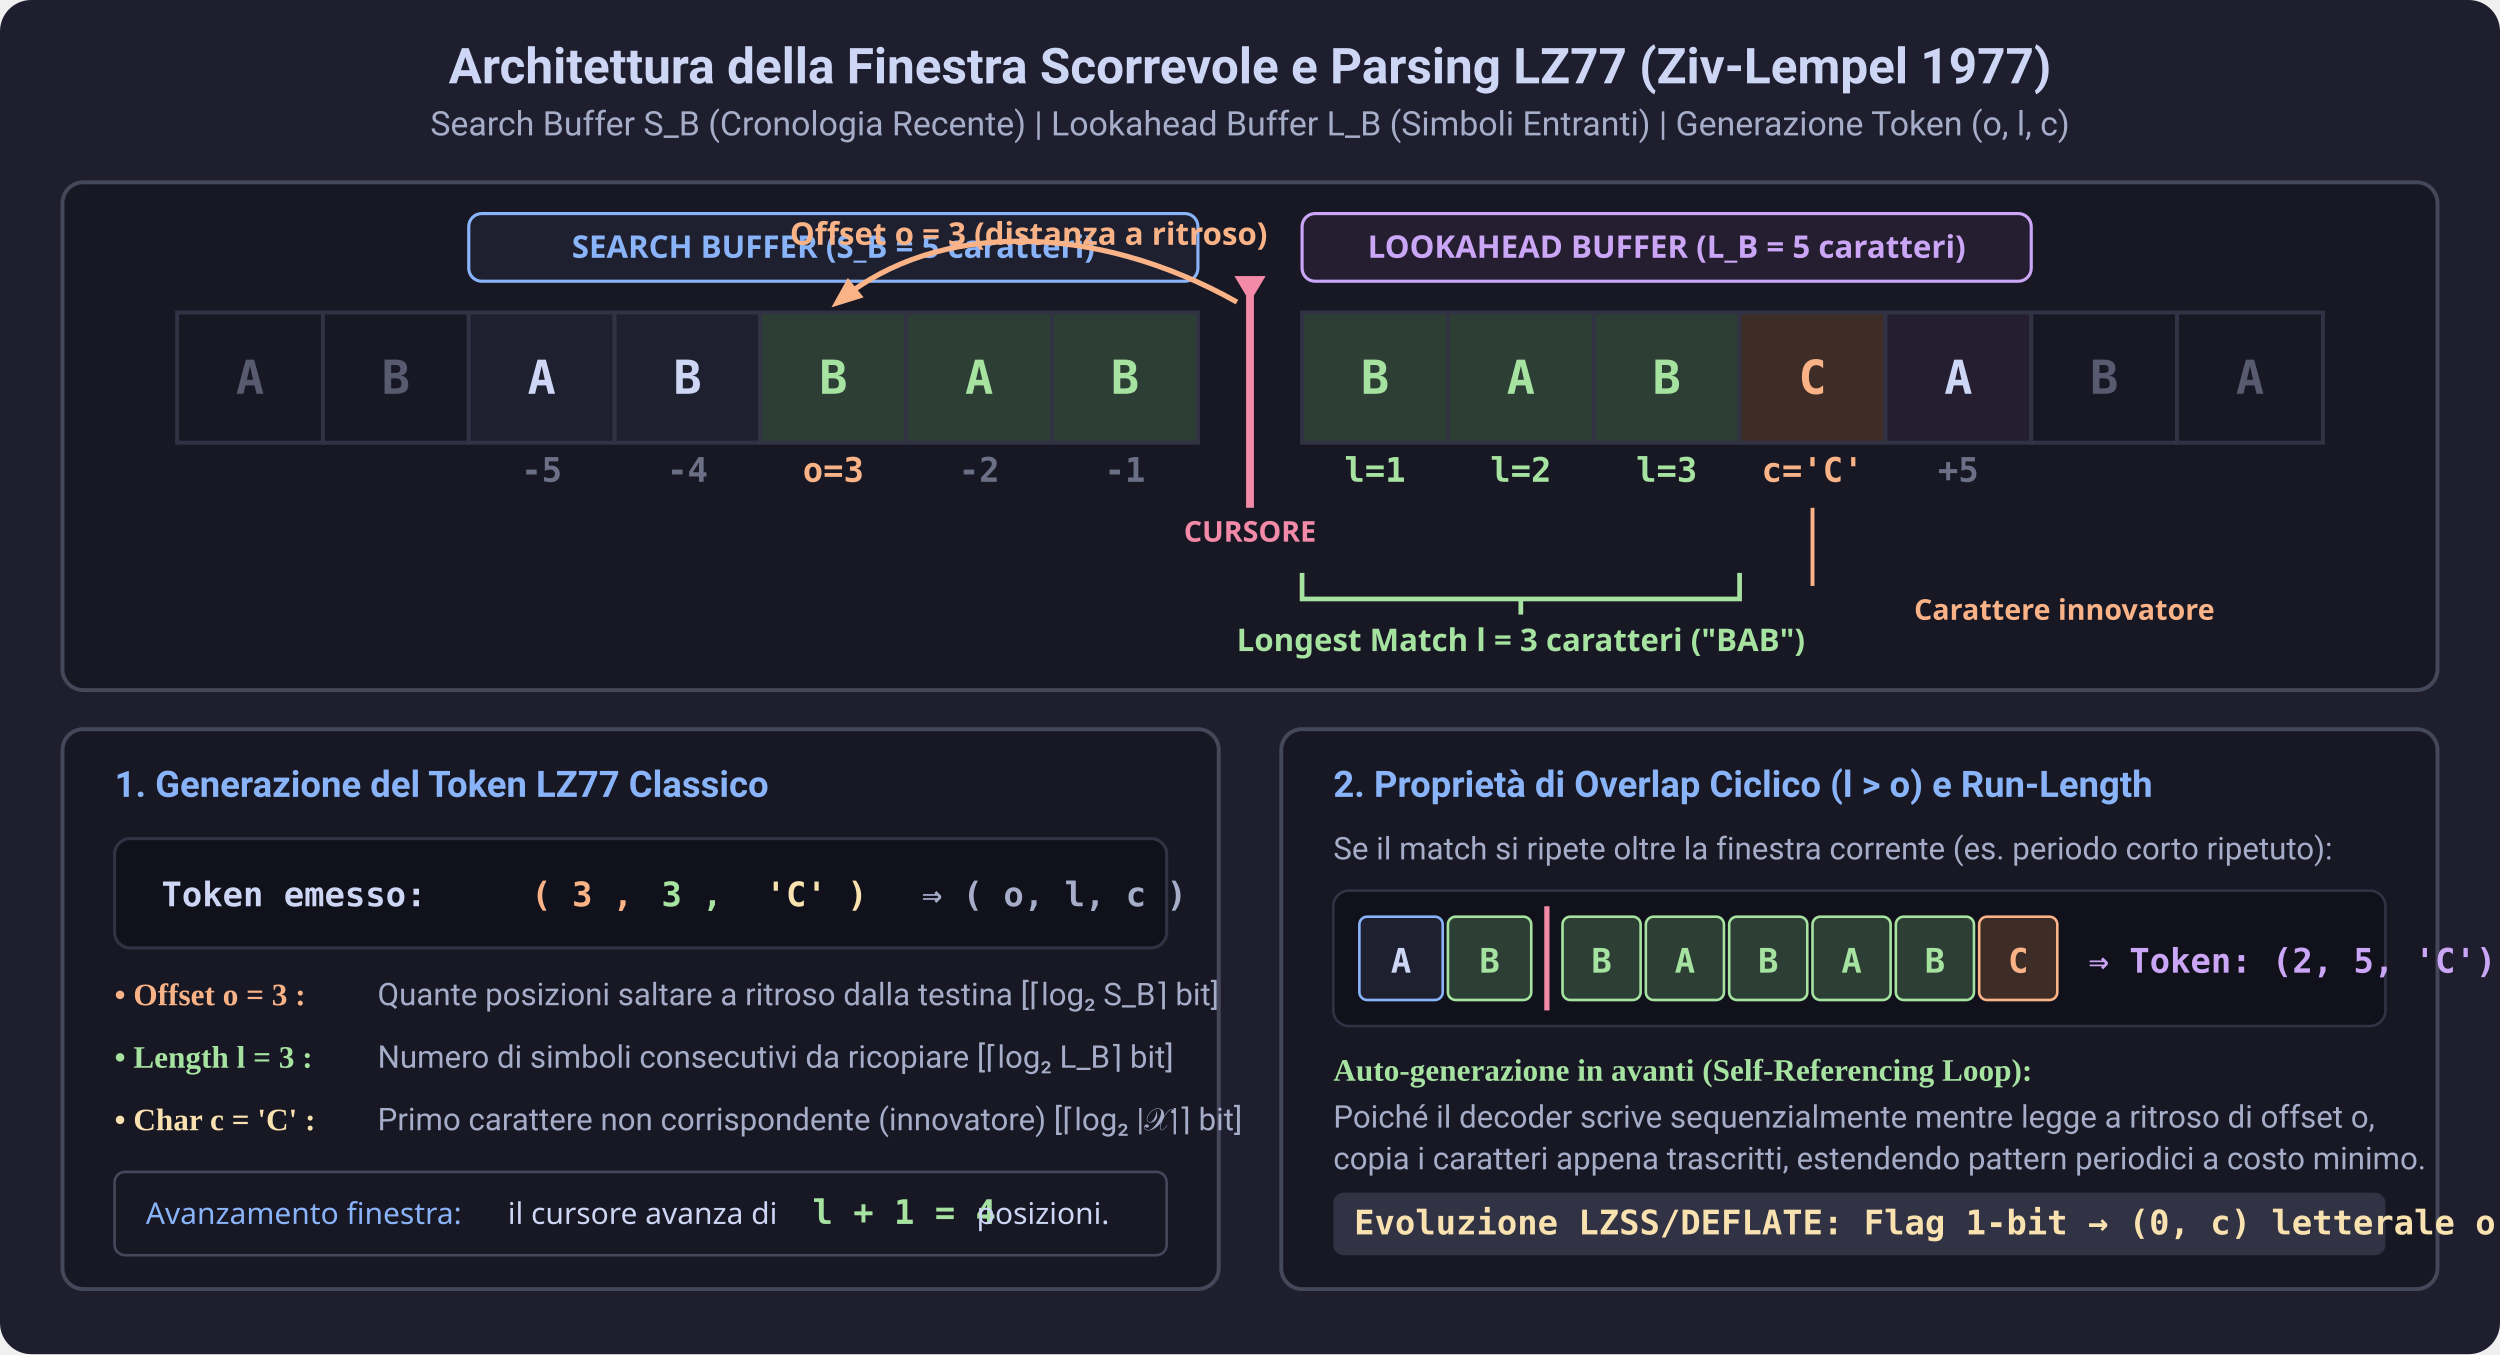
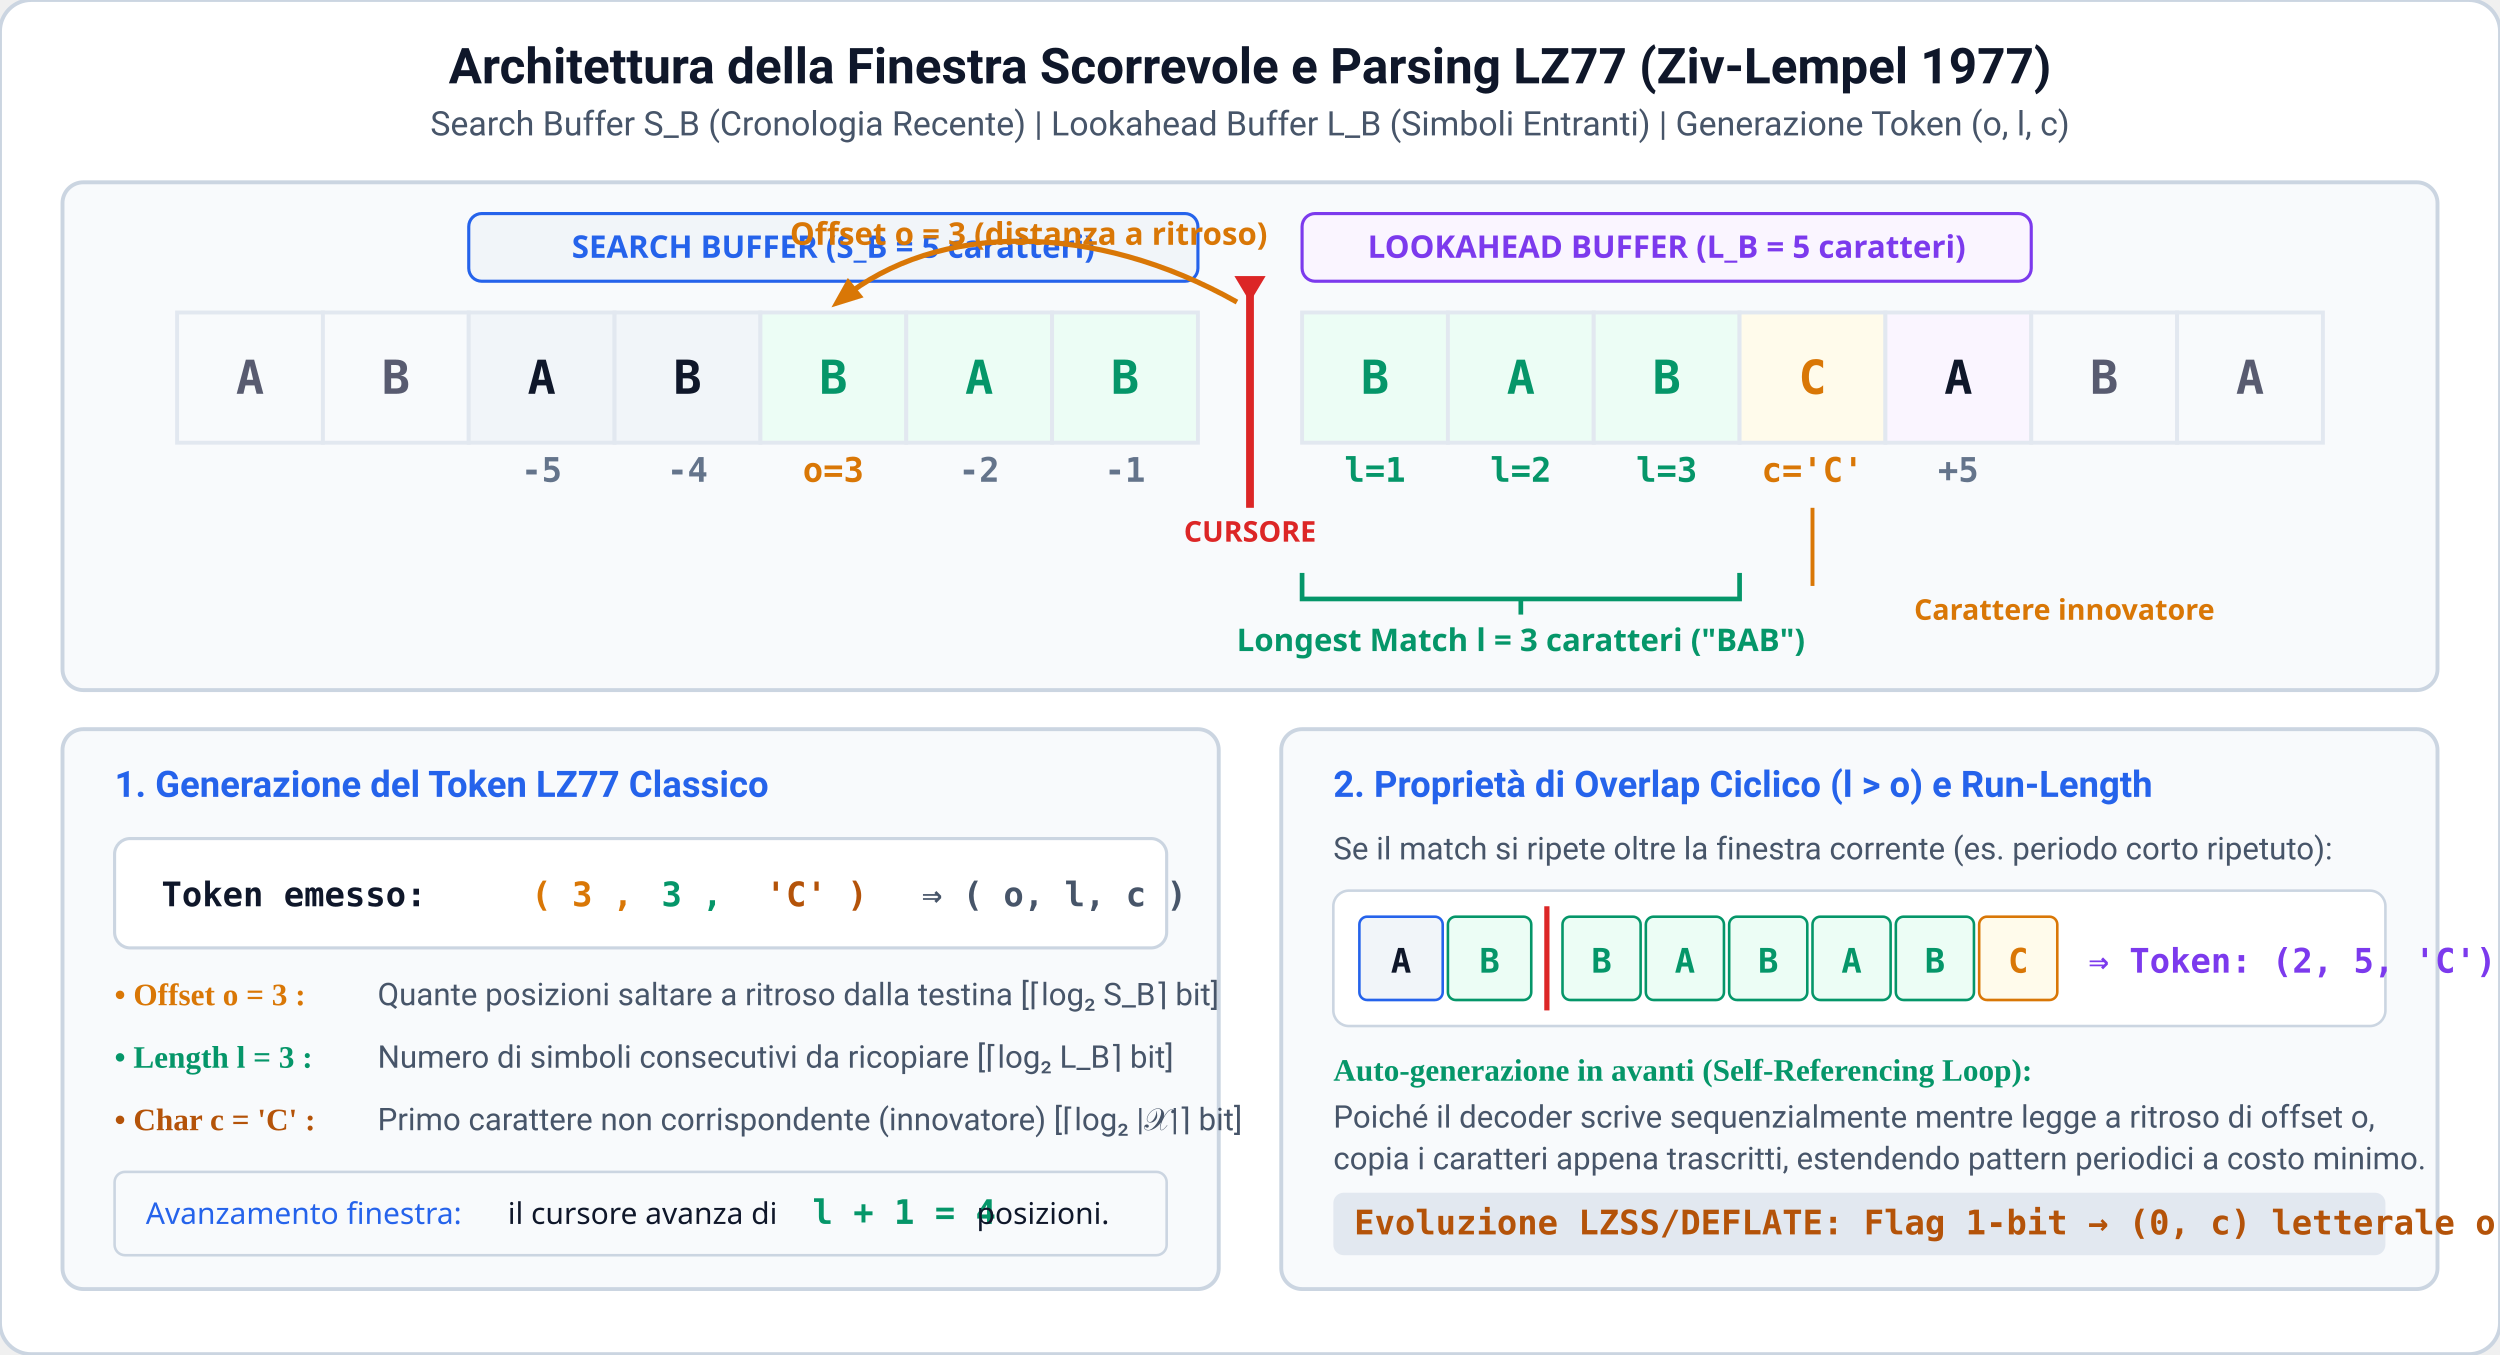
<svg xmlns="http://www.w3.org/2000/svg" viewBox="0 0 960 520" width="100%" height="100%">
  <defs>
    <style>
-       .bg { fill: #1e1e2e; }
-       .title { font-family: system-ui, -apple-system, BlinkMacSystemFont, "Segoe UI", Roboto, sans-serif; font-size: 19px; font-weight: 700; fill: #cdd6f4; text-anchor: middle; }
-       .subtitle { font-family: system-ui, -apple-system, BlinkMacSystemFont, "Segoe UI", Roboto, sans-serif; font-size: 13px; fill: #a6adc8; text-anchor: middle; }
-       .card-bg { fill: #181825; stroke: #45475a; stroke-width: 1.5; rx: 8; }
-       .card-header { font-family: system-ui, -apple-system, BlinkMacSystemFont, "Segoe UI", Roboto, sans-serif; font-size: 14px; font-weight: 700; fill: #89b4fa; }
-       .card-subtext { font-family: system-ui, -apple-system, BlinkMacSystemFont, "Segoe UI", Roboto, sans-serif; font-size: 12px; fill: #a6adc8; }
+       .bg { fill: #ffffff; stroke: #cbd5e1; stroke-width: 1.5; }
+       .title { font-family: system-ui, -apple-system, BlinkMacSystemFont, "Segoe UI", Roboto, sans-serif; font-size: 19px; font-weight: 700; fill: #0f172a; text-anchor: middle; }
+       .subtitle { font-family: system-ui, -apple-system, BlinkMacSystemFont, "Segoe UI", Roboto, sans-serif; font-size: 13px; fill: #475569; text-anchor: middle; }
+       .card-bg { fill: #f8fafc; stroke: #cbd5e1; stroke-width: 1.5; rx: 8; }
+       .card-header { font-family: system-ui, -apple-system, BlinkMacSystemFont, "Segoe UI", Roboto, sans-serif; font-size: 14px; font-weight: 700; fill: #2563eb; }
+       .card-subtext { font-family: system-ui, -apple-system, BlinkMacSystemFont, "Segoe UI", Roboto, sans-serif; font-size: 12px; fill: #475569; }
      .code-mono { font-family: "Fira Code", "JetBrains Mono", Consolas, monospace; font-size: 13px; font-weight: 600; }
-       .tape-cell { stroke: #313244; stroke-width: 1.5; }
+       .tape-cell { stroke: #e2e8f0; stroke-width: 1.5; }
      .cell-text { font-family: "Fira Code", monospace; font-size: 18px; font-weight: 700; text-anchor: middle; dominant-baseline: central; }
      .label-text { font-family: system-ui, sans-serif; font-size: 12px; font-weight: 600; }
-       .accent-blue { fill: #89b4fa; }
-       .accent-mauve { fill: #cba6f7; }
-       .accent-green { fill: #a6e3a1; }
-       .accent-peach { fill: #fab387; }
-       .accent-yellow { fill: #f9e2af; }
-       .accent-red { fill: #f38ba8; }
-       .accent-teal { fill: #94e2d5; }
+       .accent-blue { fill: #2563eb; }
+       .accent-mauve { fill: #7c3aed; }
+       .accent-green { fill: #059669; }
+       .accent-peach { fill: #d97706; }
+       .accent-yellow { fill: #b45309; }
+       .accent-red { fill: #dc2626; }
+       .accent-teal { fill: #0d9488; }
    </style>
    <marker id="arrow-peach" viewBox="0 0 10 10" refX="6" refY="5" markerWidth="6" markerHeight="6" orient="auto-start-reverse">
-       <path d="M 0 1 L 10 5 L 0 9 z" fill="#fab387" />
+       <path d="M 0 1 L 10 5 L 0 9 z" fill="#d97706" />
    </marker>
    <marker id="arrow-green" viewBox="0 0 10 10" refX="6" refY="5" markerWidth="6" markerHeight="6" orient="auto-start-reverse">
-       <path d="M 0 1 L 10 5 L 0 9 z" fill="#a6e3a1" />
+       <path d="M 0 1 L 10 5 L 0 9 z" fill="#059669" />
    </marker>
    <marker id="arrow-blue" viewBox="0 0 10 10" refX="6" refY="5" markerWidth="6" markerHeight="6" orient="auto-start-reverse">
-       <path d="M 0 1 L 10 5 L 0 9 z" fill="#89b4fa" />
+       <path d="M 0 1 L 10 5 L 0 9 z" fill="#2563eb" />
    </marker>
    <marker id="arrow-red" viewBox="0 0 10 10" refX="6" refY="5" markerWidth="6" markerHeight="6" orient="auto-start-reverse">
-       <path d="M 0 1 L 10 5 L 0 9 z" fill="#f38ba8" />
+       <path d="M 0 1 L 10 5 L 0 9 z" fill="#dc2626" />
    </marker>
  </defs>
  <rect width="960" height="520" rx="12" class="bg" />
  <text x="480" y="32" class="title">Architettura della Finestra Scorrevole e Parsing LZ77 (Ziv-Lempel 1977)</text>
  <text x="480" y="52" class="subtitle">Search Buffer S_B (Cronologia Recente) | Lookahead Buffer L_B (Simboli Entranti) | Generazione Token (o, l, c)</text>
  <rect x="24" y="70" width="912" height="195" class="card-bg" />
-   <rect x="180" y="82" width="280" height="26" rx="5" fill="#1e2030" stroke="#89b4fa" stroke-width="1.2" />
-   <text x="320" y="99" font-family="system-ui, sans-serif" font-size="12px" font-weight="700" fill="#89b4fa" text-anchor="middle">SEARCH BUFFER (S_B = 5 caratteri)</text>
-   <rect x="500" y="82" width="280" height="26" rx="5" fill="#241e30" stroke="#cba6f7" stroke-width="1.2" />
-   <text x="640" y="99" font-family="system-ui, sans-serif" font-size="12px" font-weight="700" fill="#cba6f7" text-anchor="middle">LOOKAHEAD BUFFER (L_B = 5 caratteri)</text>
-   <rect x="68" y="120" width="56" height="50" class="tape-cell" fill="#181825" />
+   <rect x="180" y="82" width="280" height="26" rx="5" fill="#f1f5f9" stroke="#2563eb" stroke-width="1.2" />
+   <text x="320" y="99" font-family="system-ui, sans-serif" font-size="12px" font-weight="700" fill="#2563eb" text-anchor="middle">SEARCH BUFFER (S_B = 5 caratteri)</text>
+   <rect x="500" y="82" width="280" height="26" rx="5" fill="#faf5ff" stroke="#7c3aed" stroke-width="1.2" />
+   <text x="640" y="99" font-family="system-ui, sans-serif" font-size="12px" font-weight="700" fill="#7c3aed" text-anchor="middle">LOOKAHEAD BUFFER (L_B = 5 caratteri)</text>
+   <rect x="68" y="120" width="56" height="50" class="tape-cell" fill="#f8fafc" />
  <text x="96" y="145" class="cell-text" fill="#585b70">A</text>
-   <rect x="124" y="120" width="56" height="50" class="tape-cell" fill="#181825" />
+   <rect x="124" y="120" width="56" height="50" class="tape-cell" fill="#f8fafc" />
  <text x="152" y="145" class="cell-text" fill="#585b70">B</text>
-   <rect x="180" y="120" width="56" height="50" class="tape-cell" fill="#1e2030" />
-   <text x="208" y="145" class="cell-text" fill="#cdd6f4">A</text>
-   <text x="208" y="185" class="code-mono" fill="#6c7086" text-anchor="middle">-5</text>
-   <rect x="236" y="120" width="56" height="50" class="tape-cell" fill="#1e2030" />
-   <text x="264" y="145" class="cell-text" fill="#cdd6f4">B</text>
-   <text x="264" y="185" class="code-mono" fill="#6c7086" text-anchor="middle">-4</text>
-   <rect x="292" y="120" width="56" height="50" class="tape-cell" fill="#2d3f35" stroke="#a6e3a1" stroke-width="2" />
-   <text x="320" y="145" class="cell-text" fill="#a6e3a1">B</text>
+   <rect x="180" y="120" width="56" height="50" class="tape-cell" fill="#f1f5f9" />
+   <text x="208" y="145" class="cell-text" fill="#0f172a">A</text>
+   <text x="208" y="185" class="code-mono" fill="#64748b" text-anchor="middle">-5</text>
+   <rect x="236" y="120" width="56" height="50" class="tape-cell" fill="#f1f5f9" />
+   <text x="264" y="145" class="cell-text" fill="#0f172a">B</text>
+   <text x="264" y="185" class="code-mono" fill="#64748b" text-anchor="middle">-4</text>
+   <rect x="292" y="120" width="56" height="50" class="tape-cell" fill="#ecfdf5" stroke="#059669" stroke-width="2" />
+   <text x="320" y="145" class="cell-text" fill="#059669">B</text>
  <text x="320" y="185" class="code-mono accent-peach" text-anchor="middle">o=3</text>
-   <rect x="348" y="120" width="56" height="50" class="tape-cell" fill="#2d3f35" stroke="#a6e3a1" stroke-width="2" />
-   <text x="376" y="145" class="cell-text" fill="#a6e3a1">A</text>
-   <text x="376" y="185" class="code-mono" fill="#6c7086" text-anchor="middle">-2</text>
-   <rect x="404" y="120" width="56" height="50" class="tape-cell" fill="#2d3f35" stroke="#a6e3a1" stroke-width="2" />
-   <text x="432" y="145" class="cell-text" fill="#a6e3a1">B</text>
-   <text x="432" y="185" class="code-mono" fill="#6c7086" text-anchor="middle">-1</text>
-   <line x1="480" y1="108" x2="480" y2="195" stroke="#f38ba8" stroke-width="3" stroke-dasharray="none" />
-   <polygon points="474,106 486,106 480,116" fill="#f38ba8" />
-   <text x="480" y="208" font-family="system-ui, sans-serif" font-size="11px" font-weight="700" fill="#f38ba8" text-anchor="middle">CURSORE</text>
-   <rect x="500" y="120" width="56" height="50" class="tape-cell" fill="#2d3f35" stroke="#a6e3a1" stroke-width="2" />
-   <text x="528" y="145" class="cell-text" fill="#a6e3a1">B</text>
+   <rect x="348" y="120" width="56" height="50" class="tape-cell" fill="#ecfdf5" stroke="#059669" stroke-width="2" />
+   <text x="376" y="145" class="cell-text" fill="#059669">A</text>
+   <text x="376" y="185" class="code-mono" fill="#64748b" text-anchor="middle">-2</text>
+   <rect x="404" y="120" width="56" height="50" class="tape-cell" fill="#ecfdf5" stroke="#059669" stroke-width="2" />
+   <text x="432" y="145" class="cell-text" fill="#059669">B</text>
+   <text x="432" y="185" class="code-mono" fill="#64748b" text-anchor="middle">-1</text>
+   <line x1="480" y1="108" x2="480" y2="195" stroke="#dc2626" stroke-width="3" stroke-dasharray="none" />
+   <polygon points="474,106 486,106 480,116" fill="#dc2626" />
+   <text x="480" y="208" font-family="system-ui, sans-serif" font-size="11px" font-weight="700" fill="#dc2626" text-anchor="middle">CURSORE</text>
+   <rect x="500" y="120" width="56" height="50" class="tape-cell" fill="#ecfdf5" stroke="#059669" stroke-width="2" />
+   <text x="528" y="145" class="cell-text" fill="#059669">B</text>
  <text x="528" y="185" class="code-mono accent-green" text-anchor="middle">l=1</text>
-   <rect x="556" y="120" width="56" height="50" class="tape-cell" fill="#2d3f35" stroke="#a6e3a1" stroke-width="2" />
-   <text x="584" y="145" class="cell-text" fill="#a6e3a1">A</text>
+   <rect x="556" y="120" width="56" height="50" class="tape-cell" fill="#ecfdf5" stroke="#059669" stroke-width="2" />
+   <text x="584" y="145" class="cell-text" fill="#059669">A</text>
  <text x="584" y="185" class="code-mono accent-green" text-anchor="middle">l=2</text>
-   <rect x="612" y="120" width="56" height="50" class="tape-cell" fill="#2d3f35" stroke="#a6e3a1" stroke-width="2" />
-   <text x="640" y="145" class="cell-text" fill="#a6e3a1">B</text>
+   <rect x="612" y="120" width="56" height="50" class="tape-cell" fill="#ecfdf5" stroke="#059669" stroke-width="2" />
+   <text x="640" y="145" class="cell-text" fill="#059669">B</text>
  <text x="640" y="185" class="code-mono accent-green" text-anchor="middle">l=3</text>
-   <rect x="668" y="120" width="56" height="50" class="tape-cell" fill="#3e2d26" stroke="#fab387" stroke-width="2.5" />
-   <text x="696" y="145" class="cell-text" fill="#fab387">C</text>
+   <rect x="668" y="120" width="56" height="50" class="tape-cell" fill="#fffbeb" stroke="#d97706" stroke-width="2.5" />
+   <text x="696" y="145" class="cell-text" fill="#d97706">C</text>
  <text x="696" y="185" class="code-mono accent-peach" text-anchor="middle">c='C'</text>
-   <rect x="724" y="120" width="56" height="50" class="tape-cell" fill="#241e30" />
-   <text x="752" y="145" class="cell-text" fill="#cdd6f4">A</text>
-   <text x="752" y="185" class="code-mono" fill="#6c7086" text-anchor="middle">+5</text>
-   <rect x="780" y="120" width="56" height="50" class="tape-cell" fill="#181825" />
+   <rect x="724" y="120" width="56" height="50" class="tape-cell" fill="#faf5ff" />
+   <text x="752" y="145" class="cell-text" fill="#0f172a">A</text>
+   <text x="752" y="185" class="code-mono" fill="#64748b" text-anchor="middle">+5</text>
+   <rect x="780" y="120" width="56" height="50" class="tape-cell" fill="#f8fafc" />
  <text x="808" y="145" class="cell-text" fill="#585b70">B</text>
-   <rect x="836" y="120" width="56" height="50" class="tape-cell" fill="#181825" />
+   <rect x="836" y="120" width="56" height="50" class="tape-cell" fill="#f8fafc" />
  <text x="864" y="145" class="cell-text" fill="#585b70">A</text>
-   <path d="M 475 116 C 420 85, 360 85, 323 115" fill="none" stroke="#fab387" stroke-width="2" marker-end="url(#arrow-peach)" />
-   <text x="395" y="94" font-family="system-ui, sans-serif" font-size="12px" font-weight="700" fill="#fab387" text-anchor="middle">Offset o = 3 (distanza a ritroso)</text>
-   <path d="M 500 220 L 500 230 L 584 230 L 584 236 L 584 230 L 668 230 L 668 220" fill="none" stroke="#a6e3a1" stroke-width="1.8" />
-   <text x="584" y="250" font-family="system-ui, sans-serif" font-size="12px" font-weight="700" fill="#a6e3a1" text-anchor="middle">Longest Match l = 3 caratteri ("BAB")</text>
-   <line x1="696" y1="195" x2="696" y2="225" stroke="#fab387" stroke-width="1.5" />
-   <text x="735" y="238" font-family="system-ui, sans-serif" font-size="11px" font-weight="600" fill="#fab387">Carattere innovatore</text>
+   <path d="M 475 116 C 420 85, 360 85, 323 115" fill="none" stroke="#d97706" stroke-width="2" marker-end="url(#arrow-peach)" />
+   <text x="395" y="94" font-family="system-ui, sans-serif" font-size="12px" font-weight="700" fill="#d97706" text-anchor="middle">Offset o = 3 (distanza a ritroso)</text>
+   <path d="M 500 220 L 500 230 L 584 230 L 584 236 L 584 230 L 668 230 L 668 220" fill="none" stroke="#059669" stroke-width="1.8" />
+   <text x="584" y="250" font-family="system-ui, sans-serif" font-size="12px" font-weight="700" fill="#059669" text-anchor="middle">Longest Match l = 3 caratteri ("BAB")</text>
+   <line x1="696" y1="195" x2="696" y2="225" stroke="#d97706" stroke-width="1.5" />
+   <text x="735" y="238" font-family="system-ui, sans-serif" font-size="11px" font-weight="600" fill="#d97706">Carattere innovatore</text>
  <rect x="24" y="280" width="444" height="215" class="card-bg" />
  <text x="44" y="306" class="card-header">1. Generazione del Token LZ77 Classico</text>
  <g transform="translate(44, 322)">
-     <rect x="0" y="0" width="404" height="42" rx="6" fill="#11111b" stroke="#313244" stroke-width="1.2" />
-     <text x="18" y="26" class="code-mono" font-size="16px" fill="#cdd6f4">Token emesso: </text>
-     <text x="160" y="26" class="code-mono" font-size="17px" fill="#fab387" font-weight="700">( 3 ,</text>
-     <text x="210" y="26" class="code-mono" font-size="17px" fill="#a6e3a1" font-weight="700">3 ,</text>
-     <text x="250" y="26" class="code-mono" font-size="17px" fill="#f9e2af" font-weight="700">'C' )</text>
-     <text x="310" y="26" class="code-mono" font-size="14px" fill="#a6adc8">⇒ ( o, l, c )</text>
+     <rect x="0" y="0" width="404" height="42" rx="6" fill="#ffffff" stroke="#cbd5e1" stroke-width="1.2" />
+     <text x="18" y="26" class="code-mono" font-size="16px" fill="#0f172a">Token emesso: </text>
+     <text x="160" y="26" class="code-mono" font-size="17px" fill="#d97706" font-weight="700">( 3 ,</text>
+     <text x="210" y="26" class="code-mono" font-size="17px" fill="#059669" font-weight="700">3 ,</text>
+     <text x="250" y="26" class="code-mono" font-size="17px" fill="#b45309" font-weight="700">'C' )</text>
+     <text x="310" y="26" class="code-mono" font-size="14px" fill="#475569">⇒ ( o, l, c )</text>
  </g>
-   <text x="44" y="386" class="card-text" font-weight="700" fill="#fab387">• Offset o = 3 :</text>
+   <text x="44" y="386" class="card-text" font-weight="700" fill="#d97706">• Offset o = 3 :</text>
  <text x="145" y="386" class="card-subtext">Quante posizioni saltare a ritroso dalla testina [⌈log₂ S_B⌉ bit]</text>
-   <text x="44" y="410" class="card-text" font-weight="700" fill="#a6e3a1">• Length l = 3 :</text>
+   <text x="44" y="410" class="card-text" font-weight="700" fill="#059669">• Length l = 3 :</text>
  <text x="145" y="410" class="card-subtext">Numero di simboli consecutivi da ricopiare [⌈log₂ L_B⌉ bit]</text>
-   <text x="44" y="434" class="card-text" font-weight="700" fill="#f9e2af">• Char c = 'C' :</text>
+   <text x="44" y="434" class="card-text" font-weight="700" fill="#b45309">• Char c = 'C' :</text>
  <text x="145" y="434" class="card-subtext">Primo carattere non corrispondente (innovatore) [⌈log₂ |𝒳|⌉ bit]</text>
-   <rect x="44" y="450" width="404" height="32" rx="4" fill="#181825" stroke="#45475a" />
-   <text x="56" y="470" font-family="system-ui, sans-serif" font-size="11.5px" fill="#89b4fa">Avanzamento finestra: </text>
-   <text x="195" y="470" font-family="system-ui, sans-serif" font-size="11.5px" fill="#cdd6f4">il cursore avanza di </text>
+   <rect x="44" y="450" width="404" height="32" rx="4" fill="#f8fafc" stroke="#cbd5e1" />
+   <text x="56" y="470" font-family="system-ui, sans-serif" font-size="11.5px" fill="#2563eb">Avanzamento finestra: </text>
+   <text x="195" y="470" font-family="system-ui, sans-serif" font-size="11.5px" fill="#0f172a">il cursore avanza di </text>
  <text x="312" y="470" class="code-mono accent-green" font-size="12px">l + 1 = 4</text>
-   <text x="375" y="470" font-family="system-ui, sans-serif" font-size="11.5px" fill="#cdd6f4">posizioni.</text>
+   <text x="375" y="470" font-family="system-ui, sans-serif" font-size="11.5px" fill="#0f172a">posizioni.</text>
  <rect x="492" y="280" width="444" height="215" class="card-bg" />
-   <text x="512" y="306" class="card-header" fill="#cba6f7">2. Proprietà di Overlap Ciclico (l &gt; o) e Run-Length</text>
+   <text x="512" y="306" class="card-header" fill="#7c3aed">2. Proprietà di Overlap Ciclico (l &gt; o) e Run-Length</text>
  <text x="512" y="330" class="card-subtext">Se il match si ripete oltre la finestra corrente (es. periodo corto ripetuto):</text>
  <g transform="translate(512, 342)">
-     <rect x="0" y="0" width="404" height="52" rx="6" fill="#11111b" stroke="#313244" />
-     <rect x="10" y="10" width="32" height="32" rx="3" fill="#1e2030" stroke="#89b4fa" />
-     <text x="26" y="27" class="code-mono" fill="#cdd6f4" font-size="13px" text-anchor="middle" dominant-baseline="central">A</text>
-     <rect x="44" y="10" width="32" height="32" rx="3" fill="#2d3f35" stroke="#a6e3a1" />
-     <text x="60" y="27" class="code-mono" fill="#a6e3a1" font-size="13px" text-anchor="middle" dominant-baseline="central">B</text>
-     <line x1="82" y1="6" x2="82" y2="46" stroke="#f38ba8" stroke-width="2" />
-     <rect x="88" y="10" width="30" height="32" rx="3" fill="#2d3f35" stroke="#a6e3a1" />
-     <text x="103" y="27" class="code-mono" fill="#a6e3a1" font-size="12px" text-anchor="middle" dominant-baseline="central">B</text>
-     <rect x="120" y="10" width="30" height="32" rx="3" fill="#2d3f35" stroke="#a6e3a1" />
-     <text x="135" y="27" class="code-mono" fill="#a6e3a1" font-size="12px" text-anchor="middle" dominant-baseline="central">A</text>
-     <rect x="152" y="10" width="30" height="32" rx="3" fill="#2d3f35" stroke="#a6e3a1" />
-     <text x="167" y="27" class="code-mono" fill="#a6e3a1" font-size="12px" text-anchor="middle" dominant-baseline="central">B</text>
-     <rect x="184" y="10" width="30" height="32" rx="3" fill="#2d3f35" stroke="#a6e3a1" />
-     <text x="199" y="27" class="code-mono" fill="#a6e3a1" font-size="12px" text-anchor="middle" dominant-baseline="central">A</text>
-     <rect x="216" y="10" width="30" height="32" rx="3" fill="#2d3f35" stroke="#a6e3a1" />
-     <text x="231" y="27" class="code-mono" fill="#a6e3a1" font-size="12px" text-anchor="middle" dominant-baseline="central">B</text>
-     <rect x="248" y="10" width="30" height="32" rx="3" fill="#3e2d26" stroke="#fab387" />
-     <text x="263" y="27" class="code-mono" fill="#fab387" font-size="12px" text-anchor="middle" dominant-baseline="central">C</text>
-     <text x="290" y="27" class="code-mono" fill="#cba6f7" font-size="12px" dominant-baseline="central">⇒ Token: (2, 5, 'C')</text>
+     <rect x="0" y="0" width="404" height="52" rx="6" fill="#ffffff" stroke="#cbd5e1" />
+     <rect x="10" y="10" width="32" height="32" rx="3" fill="#f1f5f9" stroke="#2563eb" />
+     <text x="26" y="27" class="code-mono" fill="#0f172a" font-size="13px" text-anchor="middle" dominant-baseline="central">A</text>
+     <rect x="44" y="10" width="32" height="32" rx="3" fill="#ecfdf5" stroke="#059669" />
+     <text x="60" y="27" class="code-mono" fill="#059669" font-size="13px" text-anchor="middle" dominant-baseline="central">B</text>
+     <line x1="82" y1="6" x2="82" y2="46" stroke="#dc2626" stroke-width="2" />
+     <rect x="88" y="10" width="30" height="32" rx="3" fill="#ecfdf5" stroke="#059669" />
+     <text x="103" y="27" class="code-mono" fill="#059669" font-size="12px" text-anchor="middle" dominant-baseline="central">B</text>
+     <rect x="120" y="10" width="30" height="32" rx="3" fill="#ecfdf5" stroke="#059669" />
+     <text x="135" y="27" class="code-mono" fill="#059669" font-size="12px" text-anchor="middle" dominant-baseline="central">A</text>
+     <rect x="152" y="10" width="30" height="32" rx="3" fill="#ecfdf5" stroke="#059669" />
+     <text x="167" y="27" class="code-mono" fill="#059669" font-size="12px" text-anchor="middle" dominant-baseline="central">B</text>
+     <rect x="184" y="10" width="30" height="32" rx="3" fill="#ecfdf5" stroke="#059669" />
+     <text x="199" y="27" class="code-mono" fill="#059669" font-size="12px" text-anchor="middle" dominant-baseline="central">A</text>
+     <rect x="216" y="10" width="30" height="32" rx="3" fill="#ecfdf5" stroke="#059669" />
+     <text x="231" y="27" class="code-mono" fill="#059669" font-size="12px" text-anchor="middle" dominant-baseline="central">B</text>
+     <rect x="248" y="10" width="30" height="32" rx="3" fill="#fffbeb" stroke="#d97706" />
+     <text x="263" y="27" class="code-mono" fill="#d97706" font-size="12px" text-anchor="middle" dominant-baseline="central">C</text>
+     <text x="290" y="27" class="code-mono" fill="#7c3aed" font-size="12px" dominant-baseline="central">⇒ Token: (2, 5, 'C')</text>
  </g>
-   <text x="512" y="415" class="card-text" font-weight="700" fill="#a6e3a1">Auto-generazione in avanti (Self-Referencing Loop):</text>
+   <text x="512" y="415" class="card-text" font-weight="700" fill="#059669">Auto-generazione in avanti (Self-Referencing Loop):</text>
  <text x="512" y="433" class="card-subtext">Poiché il decoder scrive sequenzialmente mentre legge a ritroso di offset o,</text>
  <text x="512" y="449" class="card-subtext">copia i caratteri appena trascritti, estendendo pattern periodici a costo minimo.</text>
-   <rect x="512" y="458" width="404" height="24" rx="4" fill="#313244" />
-   <text x="520" y="474" class="code-mono" font-size="11px" fill="#f9e2af">Evoluzione LZSS/DEFLATE: Flag 1-bit → (0, c) letterale o (1, o, l) match</text>
+   <rect x="512" y="458" width="404" height="24" rx="4" fill="#e2e8f0" />
+   <text x="520" y="474" class="code-mono" font-size="11px" fill="#b45309">Evoluzione LZSS/DEFLATE: Flag 1-bit → (0, c) letterale o (1, o, l) match</text>
</svg>
